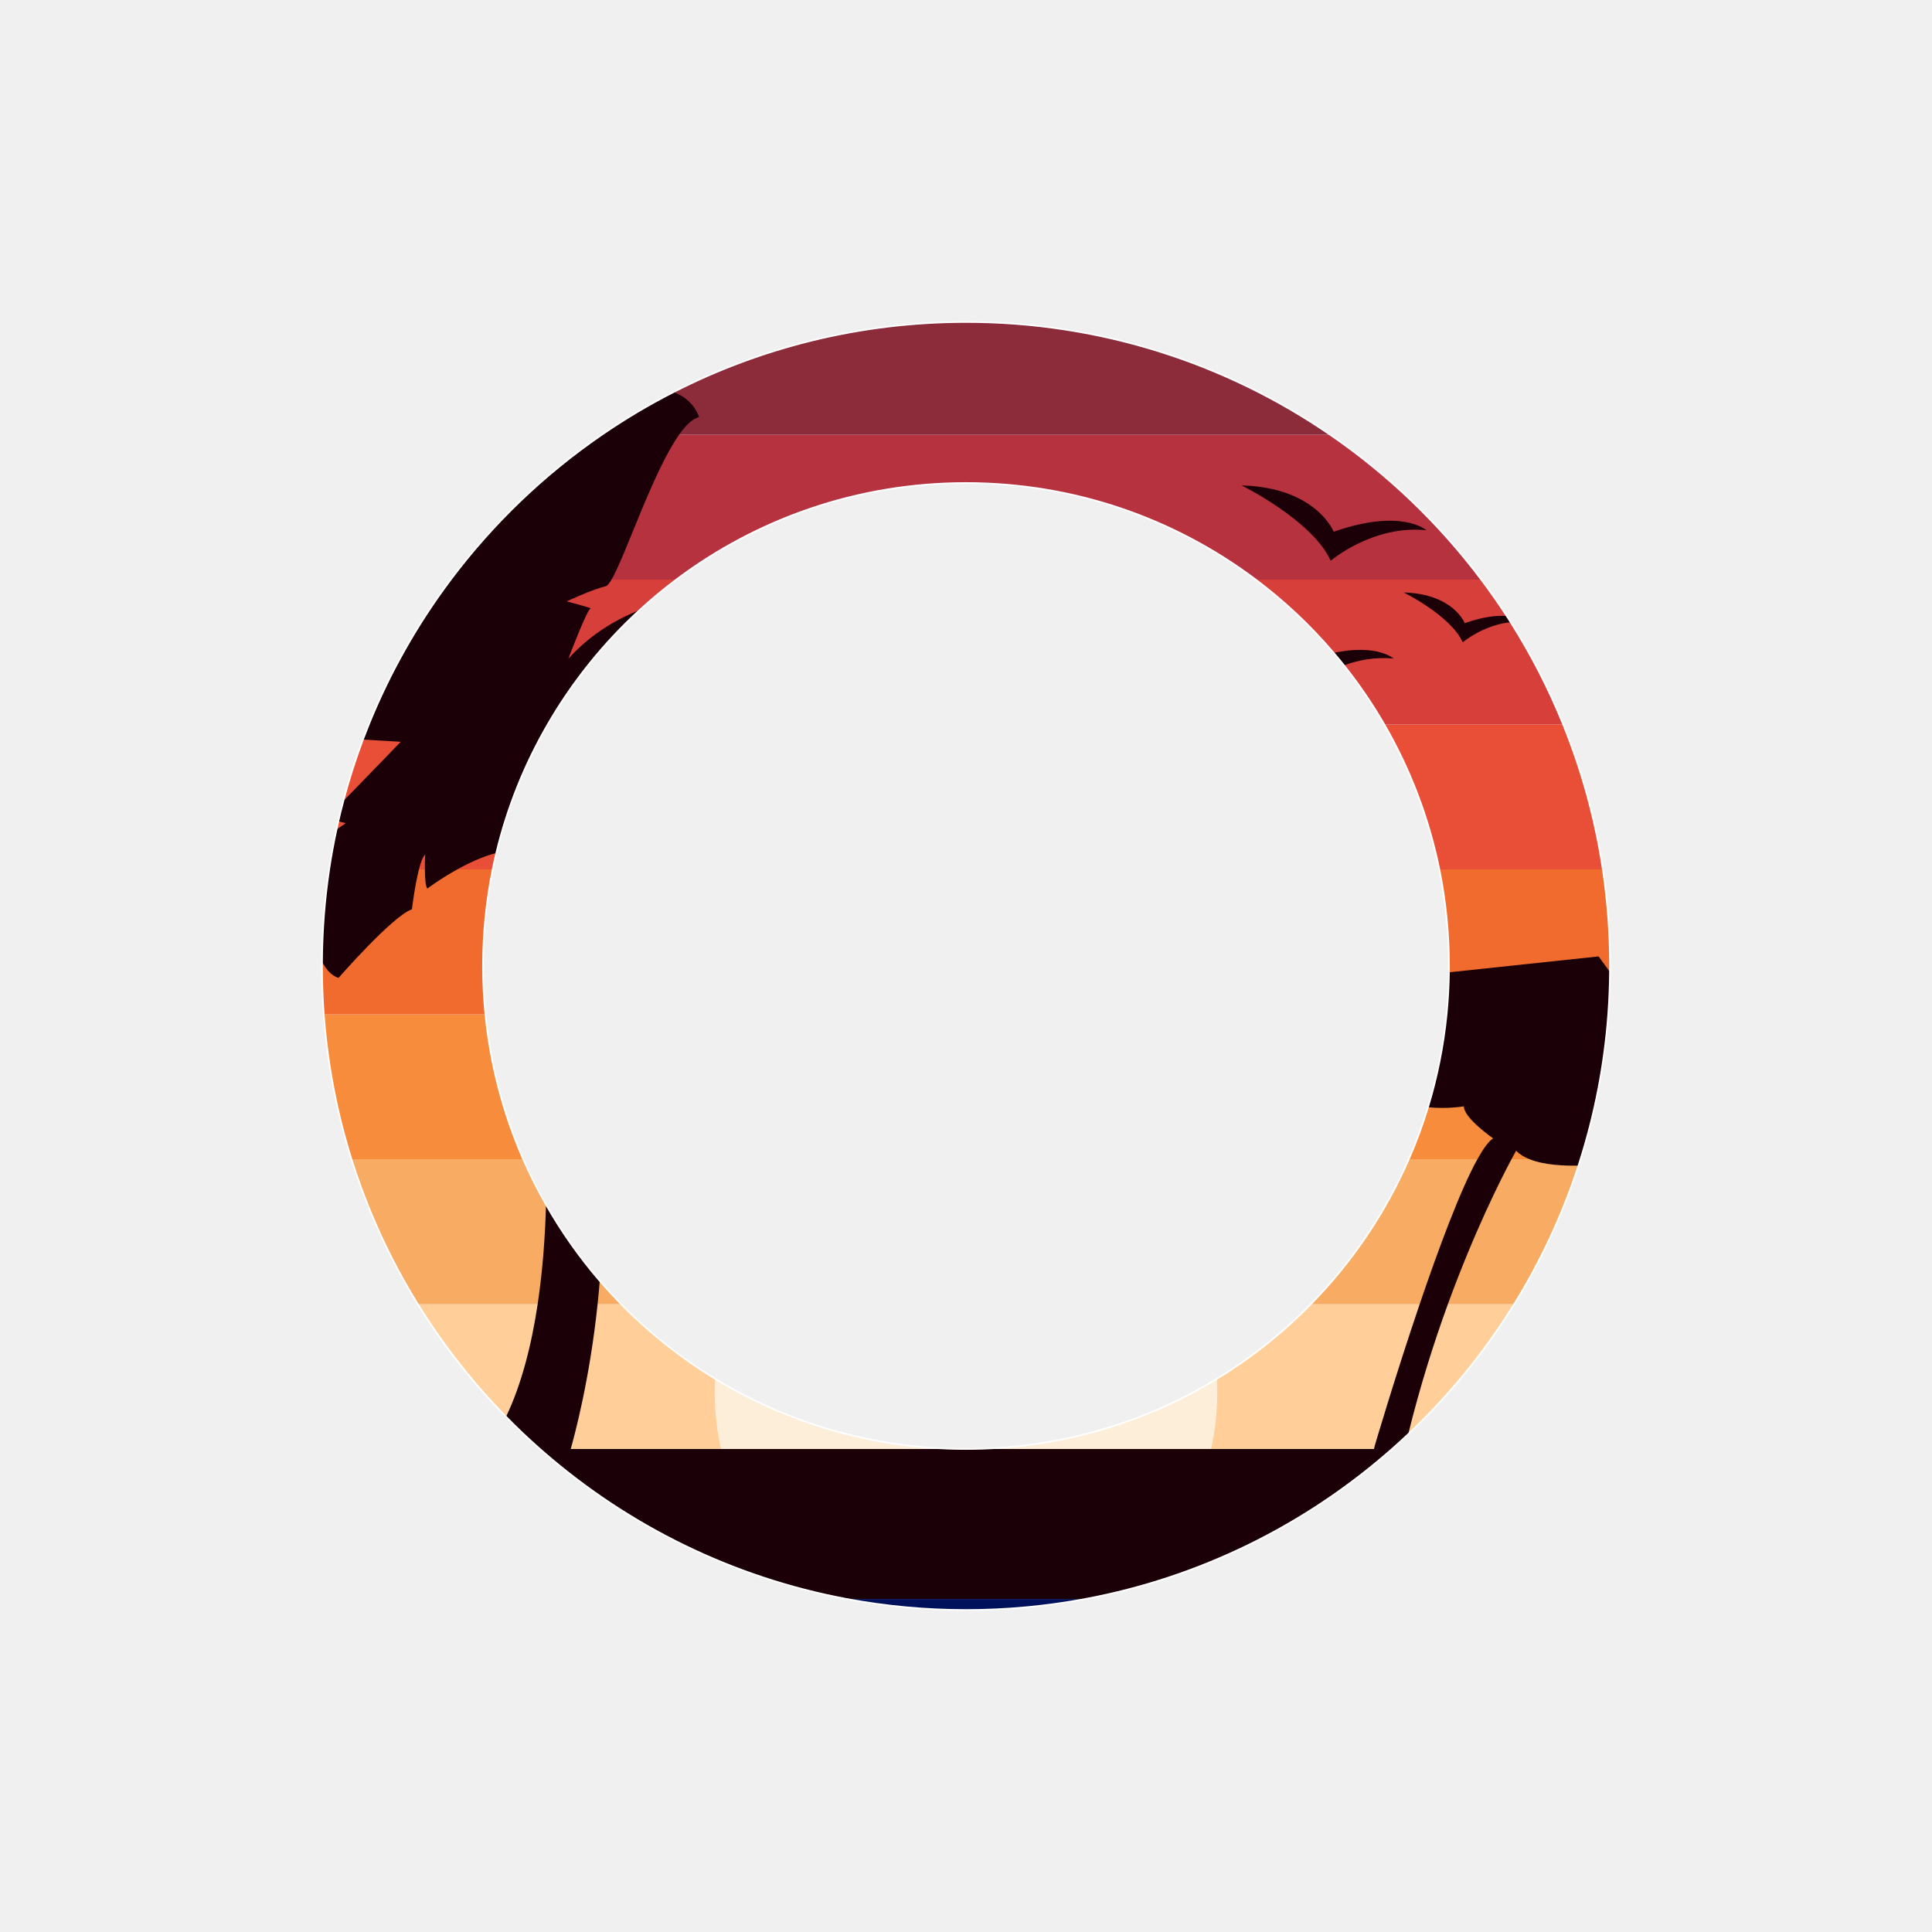
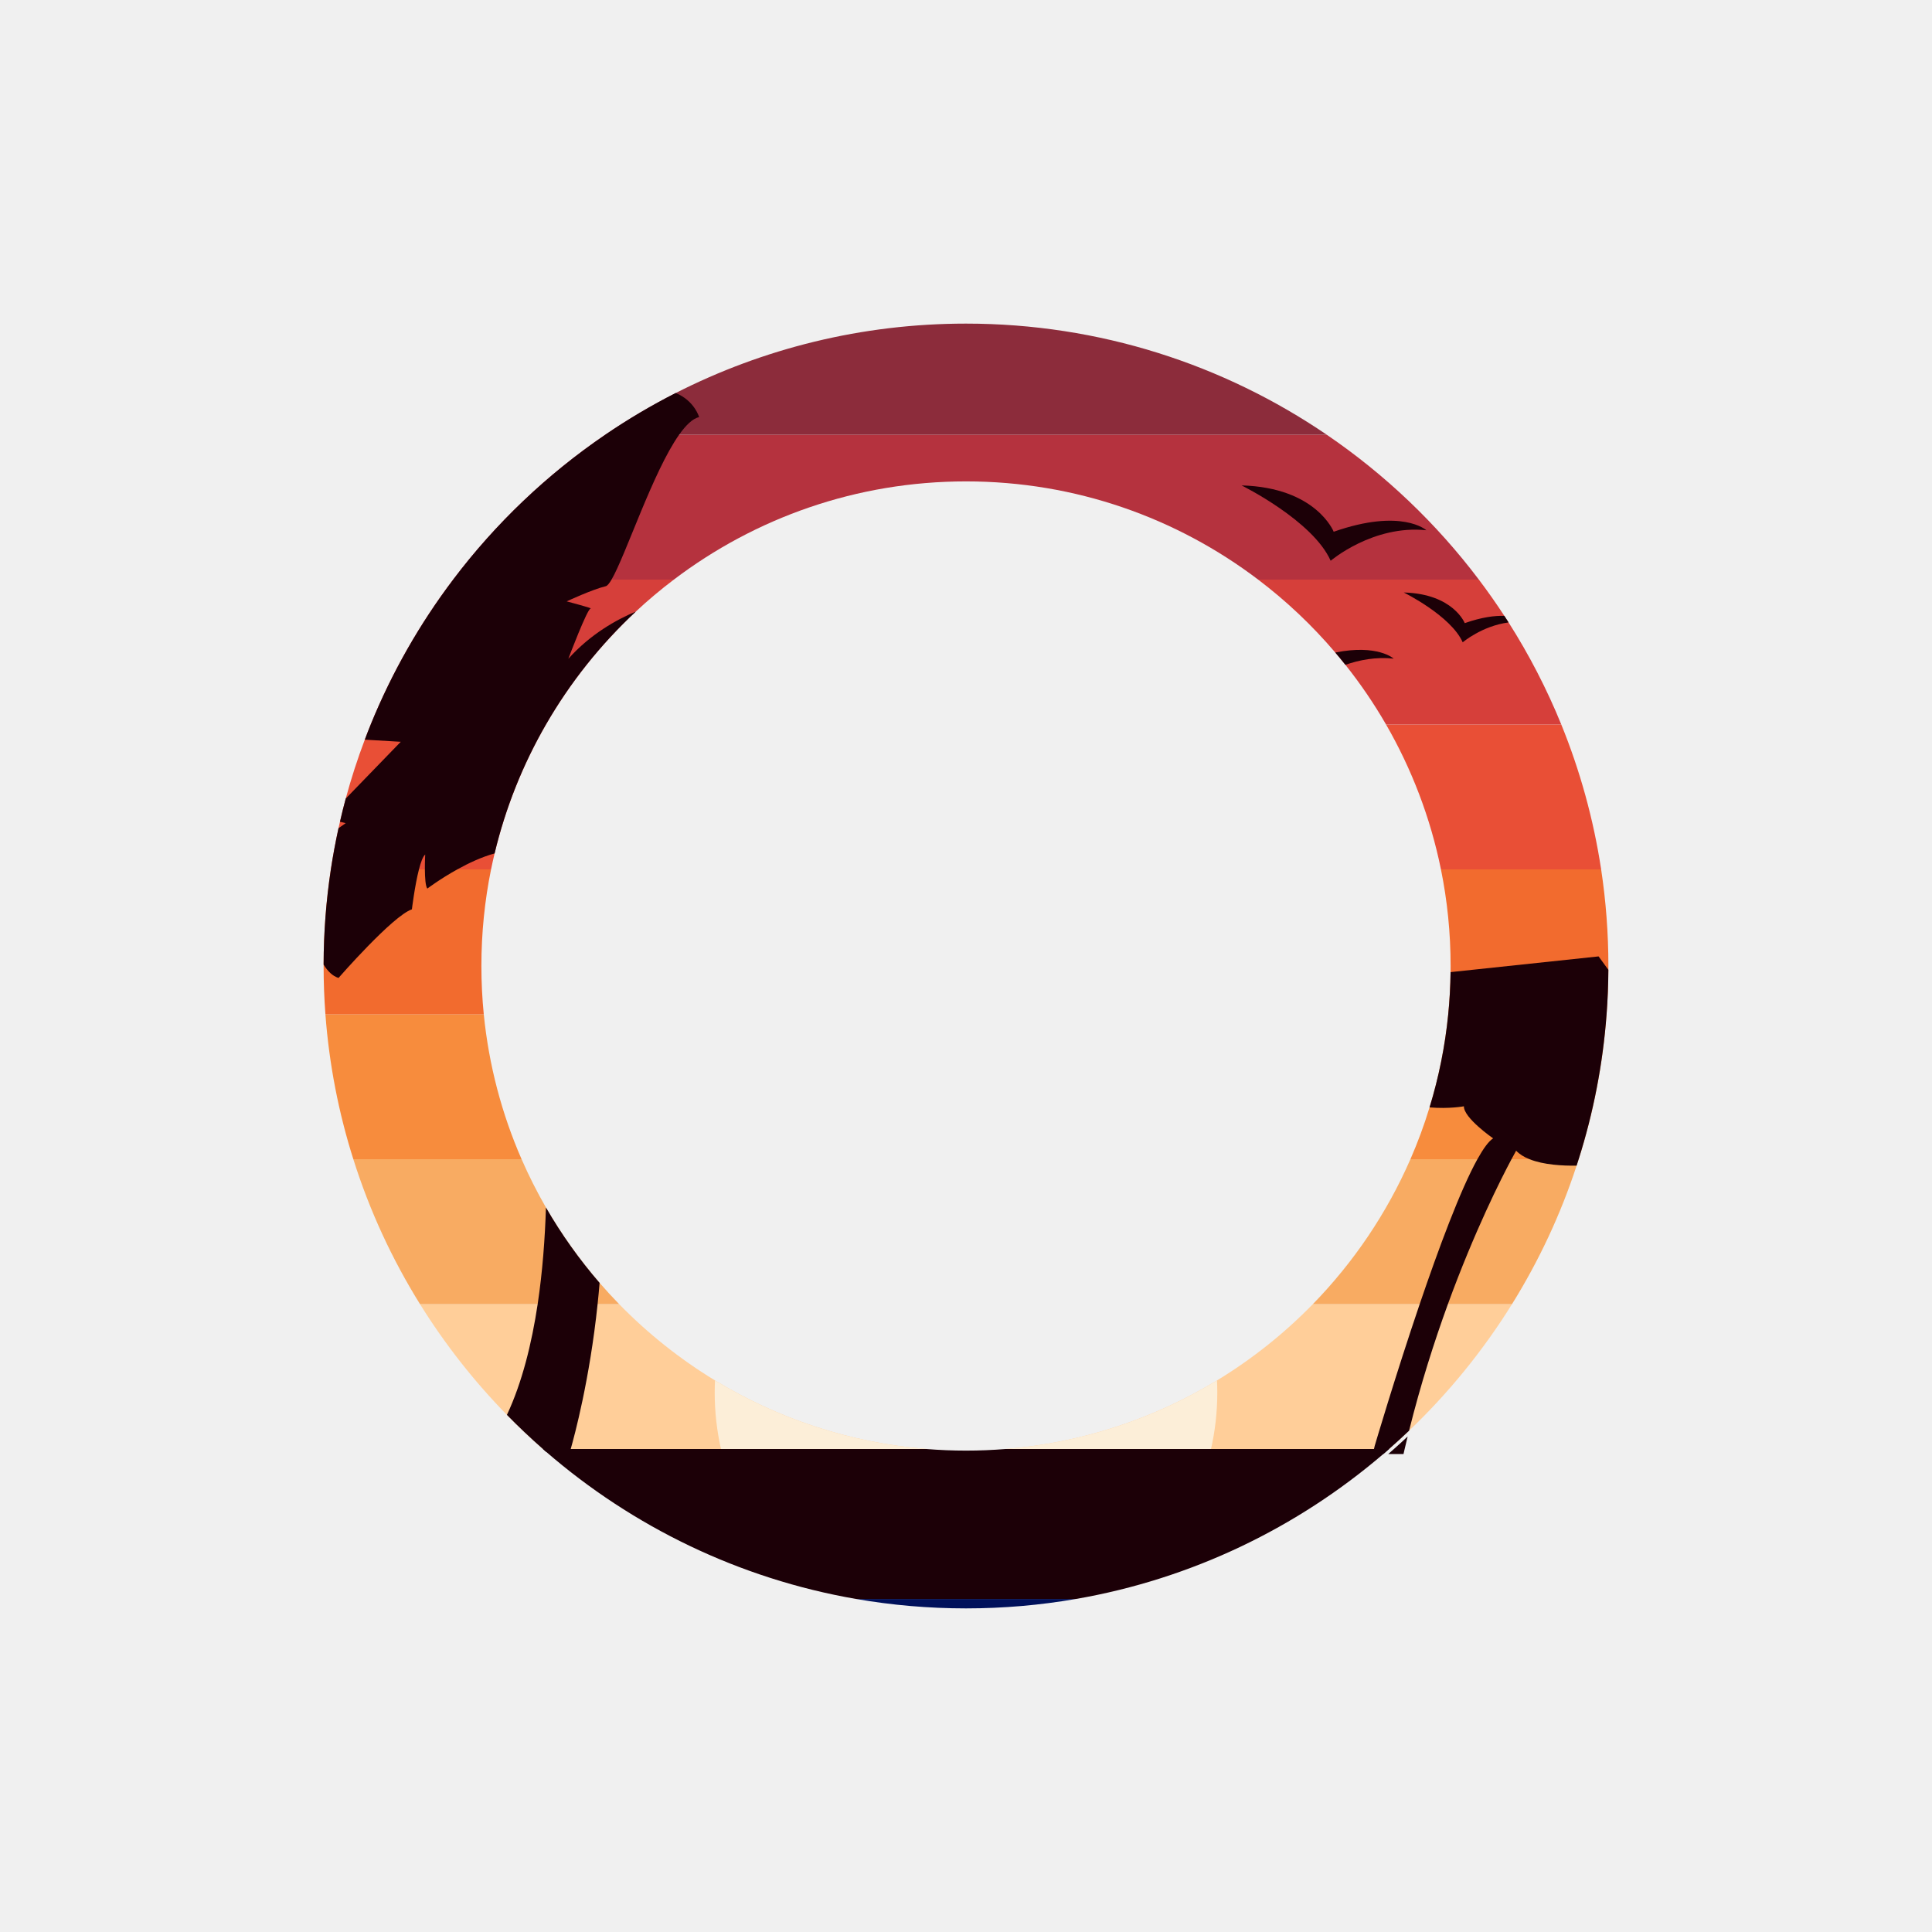
<svg xmlns="http://www.w3.org/2000/svg" id="Layer_1" data-name="Layer 1" viewBox="0 0 600 600">
  <defs>
    <style>
      .cls-1 {
        fill: #d63f3a;
      }

      .cls-1, .cls-2, .cls-3, .cls-4, .cls-5, .cls-6, .cls-7, .cls-8, .cls-9, .cls-10, .cls-11 {
        stroke-width: 0px;
      }

      .cls-2 {
        fill: #fceed8;
      }

      .cls-3 {
        fill: #00115b;
      }

      .cls-4 {
        fill: #ffce99;
      }

      .cls-5 {
        fill: #f26b2e;
      }

-       .cls-12 {
-         fill: none;
-         stroke: #fff;
-         stroke-miterlimit: 10;
-         stroke-width: .5px;
-       }
- 
      .cls-6 {
        fill: #e94f36;
      }

      .cls-7 {
        fill: #1c0007;
      }

      .cls-8 {
        fill: #f78c3d;
      }

      .cls-9 {
        fill: #f8ab62;
      }

      .cls-10 {
        fill: #8c2c3b;
      }

      .cls-11 {
        fill: #b5323e;
      }
    </style>
  </defs>
-   <path class="cls-3" d="M300,500c-12.66,0-25.05-1.18-37.06-3.43h74.12c-12.01,2.25-24.4,3.43-37.06,3.43Z" />
-   <path class="cls-7" d="M432.29,450c-.6.53-1.2,1.06-1.81,1.57-26.13,22.52-58.14,38.39-93.42,45h-74.12c-35.64-6.67-67.95-22.8-94.22-45.69-.34-.29-.68-.59-1.01-.88h264.58Z" />
-   <path class="cls-4" d="M300,450h-132.29c-3.64-3.21-7.16-6.55-10.55-10.02-10.38-10.58-19.58-22.31-27.41-34.98h63.14c8.7,8.89,18.51,16.69,29.19,23.2,22.71,13.83,49.38,21.8,77.92,21.8Z" />
-   <path class="cls-4" d="M470.25,405c-9.19,14.87-20.27,28.44-32.91,40.39-1.66,1.56-3.34,3.1-5.05,4.61h-132.29c28.54,0,55.21-7.97,77.92-21.8,10.68-6.51,20.49-14.31,29.19-23.2h63.14Z" />
-   <path class="cls-9" d="M192.89,405h-63.14c-8.63-13.95-15.58-29.04-20.59-45h53.32c2.12,4.85,4.49,9.56,7.09,14.12,4.8,8.44,10.4,16.36,16.69,23.67,2.14,2.48,4.35,4.88,6.63,7.21Z" />
-   <path class="cls-9" d="M490.84,360c-.2.67-.42,1.33-.63,1.99-4.96,15.22-11.69,29.64-19.96,43.01h-63.14c12.69-12.93,23.05-28.16,30.41-45h53.32Z" />
-   <path class="cls-8" d="M162.48,360h-53.32c-4.52-14.37-7.45-29.43-8.61-45h50.19c1.57,15.86,5.62,30.99,11.74,45Z" />
-   <path class="cls-8" d="M449.26,315h50.19c-1.16,15.57-4.09,30.63-8.61,45h-53.32c2.28-5.23,4.28-10.61,5.96-16.13,2.83-9.27,4.79-18.93,5.78-28.87Z" />
-   <path class="cls-5" d="M150,300c0,5.06.25,10.06.74,15h-50.19c-.36-4.95-.55-9.95-.55-15,0-.43,0-.87.01-1.3.06-9.75.82-19.33,2.22-28.7h50.77c-1.97,9.69-3,19.73-3,30Z" />
-   <path class="cls-5" d="M500,300c0,.62,0,1.24-.01,1.86-.04,4.41-.22,8.8-.54,13.14h-50.19c.43-4.3.67-8.65.73-13.04.01-.65.01-1.31.01-1.96,0-10.27-1.03-20.31-3-30h50.77c1.47,9.79,2.23,19.8,2.23,30Z" />
-   <path class="cls-6" d="M170.08,225c-7.13,12.3-12.55,25.71-15.95,39.9-.41,1.69-.78,3.39-1.13,5.1h-50.77c.63-4.16,1.39-8.29,2.27-12.36.18-.86.37-1.72.57-2.57.48-2.11,1-4.21,1.56-6.3,1.71-6.5,3.74-12.87,6.08-19.09.59-1.57,1.2-3.13,1.83-4.68h55.54Z" />
-   <path class="cls-6" d="M485.46,225c5.77,14.26,9.95,29.33,12.31,45h-50.77c-3.27-16.08-9.11-31.23-17.08-45h55.54Z" />
-   <path class="cls-1" d="M210,180c-3.95,2.97-7.75,6.12-11.38,9.46-11.23,10.29-20.87,22.27-28.54,35.54h-55.54c6.54-16.16,15.13-31.27,25.45-45h70.01Z" />
-   <path class="cls-1" d="M485.46,225h-55.54c-3.72-6.44-7.91-12.58-12.53-18.37-1.04-1.31-2.11-2.61-3.2-3.88-7.19-8.45-15.3-16.08-24.19-22.75h70.01c2.76,3.67,5.4,7.44,7.9,11.3.42.64.82,1.28,1.23,1.92,6.34,10.02,11.82,20.65,16.32,31.78Z" />
-   <path class="cls-11" d="M460.01,180h-70.01c-25.06-18.84-56.23-30-90-30s-64.94,11.16-90,30h-70.01c13.09-17.43,28.96-32.65,46.95-45h226.12c17.99,12.35,33.86,27.57,46.95,45Z" />
-   <path class="cls-10" d="M413.06,135h-226.12c7.08-4.86,14.49-9.28,22.19-13.21,27.26-13.93,58.15-21.79,90.87-21.79,41.96,0,80.9,12.92,113.06,35Z" />
-   <path class="cls-7" d="M186.26,397.79c-.2,2.46-.42,4.86-.67,7.21-2.46,23.48-7.2,40.97-8.35,45-.17.58-.26.88-.26.88h-8.26c-.34-.29-.68-.59-1.01-.88-3.64-3.21-7.16-6.55-10.55-10.02,4.86-10.15,7.93-22.43,9.82-34.98,1.57-10.46,2.32-21.11,2.59-30.88,4.8,8.44,10.4,16.36,16.69,23.67Z" />
-   <path class="cls-7" d="M217.12,129.53c-2,.45-4.09,2.47-6.21,5.47-8.14,11.51-16.61,37.5-20.99,45-.71,1.21-1.31,1.94-1.79,2.05-4.21,1-12.14,4.71-12.14,4.71,0,0,8.43,2.23,7.43,2.23s-6.75,15.13-6.92,15.6c7.31-8.16,15.99-12.72,22.12-15.13-11.23,10.29-20.87,22.27-28.54,35.54-7.13,12.3-12.55,25.71-15.95,39.9-4.16,1.06-8.46,3.07-12.12,5.1-5.35,2.97-9.3,5.96-9.3,5.96-.58-.75-.74-3.47-.76-5.96-.02-2.41.1-4.61.1-4.61-.7.56-1.37,2.37-1.94,4.61-1.31,5.08-2.19,12.4-2.19,12.4-5.94,1.98-22.79,21.31-22.79,21.31-2.08-.66-3.76-2.48-5.12-5.01.06-9.75.82-19.33,2.22-28.7.63-4.16,1.39-8.29,2.27-12.36l2.86-2-2.29-.57c.48-2.11,1-4.21,1.56-6.3l17.83-18.4-11.75-.69c.59-1.57,1.2-3.13,1.83-4.68,6.54-16.16,15.13-31.27,25.45-45,13.09-17.43,28.96-32.65,46.95-45,7.08-4.86,14.49-9.28,22.19-13.21,6.39,2.18,7.99,7.74,7.99,7.74Z" />
-   <path class="cls-7" d="M499.99,301.86c-.04,4.41-.22,8.8-.54,13.14-1.16,15.57-4.09,30.63-8.61,45-.2.67-.42,1.33-.63,1.99-4.3.1-10.59-.14-15.21-1.99-1.65-.65-3.09-1.52-4.15-2.64,0,0-.52.91-1.44,2.64-3.24,6.07-11.45,22.27-19.75,45-4.31,11.85-8.66,25.49-12.32,40.39-1.66,1.56-3.34,3.1-5.05,4.61-.6.53-1.2,1.06-1.81,1.57h-4.15l.37-1.57.23-.98s6.3-21.43,13.97-44.02c5.91-17.37,12.62-35.44,17.92-45,1.83-3.29,3.48-5.57,4.88-6.47,0,0-9.2-6.38-9.07-9.96,0,0-4.78.9-11.15.3,2.83-9.27,4.79-18.93,5.78-28.87.43-4.3.67-8.65.73-13.04l46.47-4.94,3.53,4.84Z" />
-   <path class="cls-2" d="M300,450h-76.09c-1.27-5.61-1.95-11.45-1.95-17.44,0-1.46.04-2.92.12-4.36,22.71,13.83,49.38,21.8,77.92,21.8Z" />
-   <path class="cls-2" d="M378.04,432.56c0,5.99-.68,11.83-1.95,17.44h-76.09c28.54,0,55.21-7.97,77.92-21.8.08,1.44.12,2.9.12,4.36Z" />
-   <path class="cls-7" d="M432.82,204.54c-5.76-.6-11.06.49-15.43,2.09-1.04-1.31-2.11-2.61-3.2-3.88,13.56-2.86,18.63,1.79,18.63,1.79Z" />
-   <path class="cls-7" d="M469.14,193.22c-8.62.91-14.88,6.26-14.88,6.26-3.66-8.26-18.31-15.48-18.31-15.48,15.39.42,18.94,9.52,18.94,9.52,5.77-2.02,10.02-2.44,13.02-2.22.42.64.82,1.28,1.23,1.92Z" />
+   <path class="cls-3" d="M334.16,496.57c-11.1,1.93-22.52,2.93-34.16,2.93s-23.06-1-34.16-2.93h68.32Z" />
+   <path class="cls-7" d="M431.39,450c-.6.53-1.21,1.05-1.81,1.57-26.67,22.83-59.4,38.76-95.42,45h-68.32c-36.38-6.3-69.41-22.49-96.22-45.69-.33-.29-.67-.58-1.01-.88h119.11c4.05.33,8.14.5,12.28.5s8.23-.17,12.28-.5h119.11Z" />
+   <path class="cls-4" d="M287.72,450h-119.11c-3.86-3.39-7.59-6.92-11.18-10.59-10.2-10.43-19.27-21.96-27-34.41h61.84c8.87,9.09,18.87,17.07,29.78,23.7,19.45,11.82,41.78,19.37,65.67,21.3Z" />
+   <path class="cls-4" d="M469.57,405c-8.97,14.43-19.73,27.64-31.97,39.32-2.03,1.93-4.1,3.83-6.21,5.68h-119.11c23.89-1.93,46.22-9.48,65.67-21.3,10.91-6.63,20.91-14.61,29.78-23.7h61.84Z" />
+   <path class="cls-9" d="M192.27,405h-61.84c-8.67-13.95-15.67-29.04-20.7-45h52.25c2.25,5.16,4.78,10.16,7.57,15,4.81,8.34,10.4,16.17,16.66,23.41,1.96,2.25,3.98,4.45,6.06,6.59Z" />
+   <path class="cls-9" d="M490.27,360c-.2.67-.42,1.34-.64,2-4.98,15.22-11.75,29.63-20.06,43h-61.84c12.63-12.96,22.95-28.19,30.29-45h52.25Z" />
+   <path class="cls-8" d="M161.98,360h-52.25c-4.55-14.37-7.51-29.44-8.67-45h49.18c1.58,15.85,5.62,30.98,11.74,45Z" />
+   <path class="cls-8" d="M498.94,315c-1.16,15.56-4.12,30.63-8.67,45h-52.25c2.28-5.22,4.27-10.59,5.94-16.09,2.85-9.29,4.81-18.96,5.8-28.91h49.18Z" />
+   <path class="cls-5" d="M149.5,300c0,5.06.25,10.06.74,15h-49.18c-.37-4.95-.56-9.96-.56-15v-.44c.02-10.04.79-19.91,2.25-29.56h49.75c-1.97,9.7-3,19.73-3,30Z" />
+   <path class="cls-5" d="M499.5,300c0,.39,0,.79-.01,1.18-.02,4.65-.21,9.25-.55,13.82h-49.18c.43-4.32.67-8.68.73-13.1.01-.63.01-1.26.01-1.9,0-10.27-1.03-20.3-3-30h49.75c1.48,9.79,2.25,19.81,2.25,30Z" />
+   <path class="cls-6" d="M169.55,225c-7.13,12.36-12.55,25.81-15.95,40.04-.39,1.65-.76,3.3-1.1,4.96h-49.75c.66-4.31,1.45-8.58,2.38-12.8.14-.67.29-1.34.45-2,.55-2.41,1.15-4.81,1.79-7.19,1.68-6.23,3.66-12.33,5.92-18.3.59-1.58,1.21-3.15,1.84-4.71h54.42Z" />
+   <path class="cls-6" d="M497.25,270h-49.75c-3.27-16.07-9.1-31.22-17.05-45h54.42c5.8,14.26,10,29.33,12.38,45Z" />
+   <path class="cls-1" d="M209.27,180c-4.1,3.1-8.04,6.41-11.79,9.91h-.01c-10.96,10.22-20.39,22.04-27.92,35.09h-54.42c6.58-16.16,15.22-31.27,25.6-45h68.54Z" />
+   <path class="cls-1" d="M484.87,225h-54.42c-3.75-6.5-7.97-12.69-12.62-18.53-1.03-1.29-2.08-2.57-3.15-3.82-7.13-8.39-15.16-15.99-23.95-22.65h68.54c2.77,3.66,5.41,7.42,7.92,11.27.45.67.88,1.35,1.31,2.03,6.36,10,11.85,20.6,16.37,31.7Z" />
+   <path class="cls-11" d="M459.27,180h-68.54c-25.24-19.14-56.68-30.5-90.73-30.5s-65.49,11.36-90.73,30.5h-68.54c13.17-17.45,29.15-32.67,47.25-45h224.04c18.1,12.33,34.08,27.55,47.25,45Z" />
+   <path class="cls-10" d="M412.02,135h-224.04c6.98-4.76,14.28-9.08,21.86-12.94,27.1-13.78,57.74-21.56,90.16-21.56,41.49,0,80.07,12.74,112.02,34.5Z" />
+   <path class="cls-7" d="M217.12,129.53c-2,.45-4.09,2.47-6.21,5.47-8.14,11.51-16.61,37.5-20.99,45-.71,1.21-1.31,1.94-1.79,2.05-4.21,1-12.14,4.71-12.14,4.71,0,0,8.43,2.23,7.43,2.23s-6.75,15.13-6.92,15.6c6.87-7.66,14.94-12.15,20.97-14.67-10.96,10.21-20.39,22.03-27.92,35.08-7.13,12.36-12.55,25.81-15.95,40.04-3.99,1.09-8.09,3.02-11.59,4.96-5.35,2.97-9.3,5.96-9.3,5.96-.58-.75-.74-3.47-.76-5.96-.02-2.41.1-4.61.1-4.61-.7.56-1.37,2.37-1.94,4.61-1.31,5.08-2.19,12.4-2.19,12.4-5.94,1.98-22.79,21.31-22.79,21.31-1.84-.58-3.36-2.07-4.63-4.15.02-10.04.79-19.91,2.25-29.56.66-4.31,1.45-8.58,2.38-12.8l2.23-1.56-1.78-.44c.55-2.41,1.15-4.81,1.79-7.19l17.09-17.64-11.17-.66c.59-1.58,1.21-3.15,1.84-4.71,6.58-16.16,15.22-31.27,25.6-45,13.17-17.45,29.15-32.67,47.25-45,6.98-4.76,14.28-9.08,21.86-12.94,5.8,2.33,7.28,7.47,7.28,7.47Z" />
+   <path class="cls-7" d="M186.21,398.41c-.18,2.24-.39,4.44-.62,6.59-2.46,23.48-7.2,40.97-8.35,45-.17.58-.26.88-.26.88h-7.36c-.33-.29-.67-.58-1.01-.88-3.86-3.39-7.59-6.92-11.18-10.59,4.71-10.04,7.69-22.09,9.55-34.41,1.52-10.14,2.27-20.47,2.57-30,4.81,8.34,10.4,16.17,16.66,23.41Z" />
+   <path class="cls-7" d="M437.16,446.11c-.32,1.29-.62,2.58-.93,3.89-.12.52-.24,1.04-.36,1.57h-4.75c.6-.52,1.19-1.04,1.78-1.57,1.44-1.27,2.86-2.57,4.26-3.89Z" />
+   <path class="cls-7" d="M499.49,301.18c-.02,4.65-.21,9.25-.55,13.82-1.16,15.56-4.12,30.63-8.67,45-.2.67-.42,1.34-.64,2-4.28.07-10.22-.23-14.63-2-1.65-.65-3.09-1.52-4.15-2.64,0,0-.52.91-1.44,2.64-3.24,6.07-11.45,22.27-19.75,45-4.21,11.57-8.45,24.84-12.06,39.32-2.03,1.93-4.1,3.83-6.21,5.68-.6.53-1.21,1.05-1.81,1.57h-3.25l.37-1.57.23-.98s6.3-21.43,13.97-44.02c5.91-17.37,12.62-35.44,17.92-45,1.83-3.29,3.48-5.57,4.88-6.47,0,0-9.2-6.38-9.07-9.96,0,0-4.54.86-10.67.34,2.85-9.29,4.81-18.96,5.8-28.91.43-4.32.67-8.68.73-13.1l45.97-4.88,3.03,4.16Z" />
+   <path class="cls-2" d="M287.72,450h-63.81c-1.27-5.61-1.95-11.45-1.95-17.44,0-1.3.03-2.58.09-3.86,19.45,11.82,41.78,19.37,65.67,21.3Z" />
+   <path class="cls-2" d="M378.04,432.56c0,5.99-.68,11.83-1.95,17.44h-63.81c23.89-1.93,46.22-9.48,65.67-21.3.06,1.28.09,2.56.09,3.86Z" />
+   <path class="cls-7" d="M432.82,204.54c-5.57-.58-10.71.42-14.99,1.93-1.03-1.29-2.08-2.57-3.15-3.82,13.19-2.65,18.14,1.89,18.14,1.89Z" />
+   <path class="cls-7" d="M468.5,193.3c-8.28,1.09-14.24,6.18-14.24,6.18-3.66-8.26-18.31-15.48-18.31-15.48,15.39.42,18.94,9.52,18.94,9.52,5.32-1.87,9.35-2.36,12.3-2.25.45.67.88,1.35,1.31,2.03Z" />
  <path class="cls-7" d="M413.24,174.16s13.12-11.22,29.72-9.49c0,0-7.59-6.96-28.77.47,0,0-5.38-13.75-28.61-14.39,0,0,22.13,10.91,27.67,23.4Z" />
-   <path class="cls-12" d="M497.77,270c-2.36-15.67-6.54-30.74-12.31-45-4.5-11.13-9.98-21.76-16.32-31.78-.41-.64-.81-1.28-1.23-1.92-2.5-3.86-5.14-7.63-7.9-11.3-13.09-17.43-28.96-32.65-46.95-45-32.16-22.08-71.1-35-113.06-35-32.72,0-63.61,7.86-90.87,21.79-7.7,3.93-15.11,8.35-22.19,13.21-17.99,12.35-33.86,27.57-46.95,45-10.32,13.73-18.91,28.84-25.45,45-.63,1.55-1.24,3.11-1.83,4.68-2.34,6.22-4.37,12.59-6.08,19.09-.56,2.09-1.08,4.19-1.56,6.3-.2.85-.39,1.71-.57,2.57-.88,4.07-1.64,8.2-2.27,12.36-1.4,9.37-2.16,18.95-2.22,28.7-.01.43-.01.87-.01,1.3,0,5.05.19,10.05.55,15,1.16,15.57,4.09,30.63,8.61,45,5.01,15.96,11.96,31.05,20.59,45,7.83,12.67,17.03,24.4,27.41,34.98,3.39,3.47,6.91,6.81,10.55,10.02.33.29.67.59,1.01.88,26.27,22.89,58.58,39.02,94.22,45.69,12.01,2.25,24.4,3.43,37.06,3.43s25.05-1.18,37.06-3.43c35.28-6.61,67.29-22.48,93.42-45,.61-.51,1.21-1.04,1.81-1.57,1.71-1.51,3.39-3.05,5.05-4.61,12.64-11.95,23.72-25.52,32.91-40.39,8.27-13.37,15-27.79,19.96-43.01.21-.66.43-1.32.63-1.99,4.52-14.37,7.45-29.43,8.61-45,.32-4.34.5-8.73.54-13.14.01-.62.01-1.24.01-1.86,0-10.2-.76-20.21-2.23-30ZM443.48,343.87c-1.68,5.52-3.68,10.9-5.96,16.13-7.36,16.84-17.72,32.07-30.41,45-8.7,8.89-18.51,16.69-29.19,23.2-22.71,13.83-49.38,21.8-77.92,21.8s-55.21-7.97-77.92-21.8c-10.68-6.51-20.49-14.31-29.19-23.2-2.28-2.33-4.49-4.73-6.63-7.21-6.29-7.31-11.89-15.23-16.69-23.67-2.6-4.56-4.97-9.27-7.09-14.12-6.12-14.01-10.17-29.14-11.74-45-.49-4.94-.74-9.94-.74-15,0-10.27,1.03-20.31,3-30,.35-1.71.72-3.41,1.13-5.1,3.4-14.19,8.82-27.6,15.95-39.9,7.67-13.27,17.31-25.25,28.54-35.54,3.63-3.34,7.43-6.49,11.38-9.46,25.06-18.84,56.23-30,90-30s64.94,11.16,90,30c8.89,6.67,17,14.3,24.19,22.75,1.09,1.27,2.16,2.57,3.2,3.88,4.62,5.79,8.81,11.93,12.53,18.37,7.97,13.77,13.81,28.92,17.08,45,1.97,9.69,3,19.73,3,30,0,.65,0,1.31-.01,1.96-.06,4.39-.3,8.74-.73,13.04-.99,9.94-2.95,19.6-5.78,28.87Z" />
</svg>
